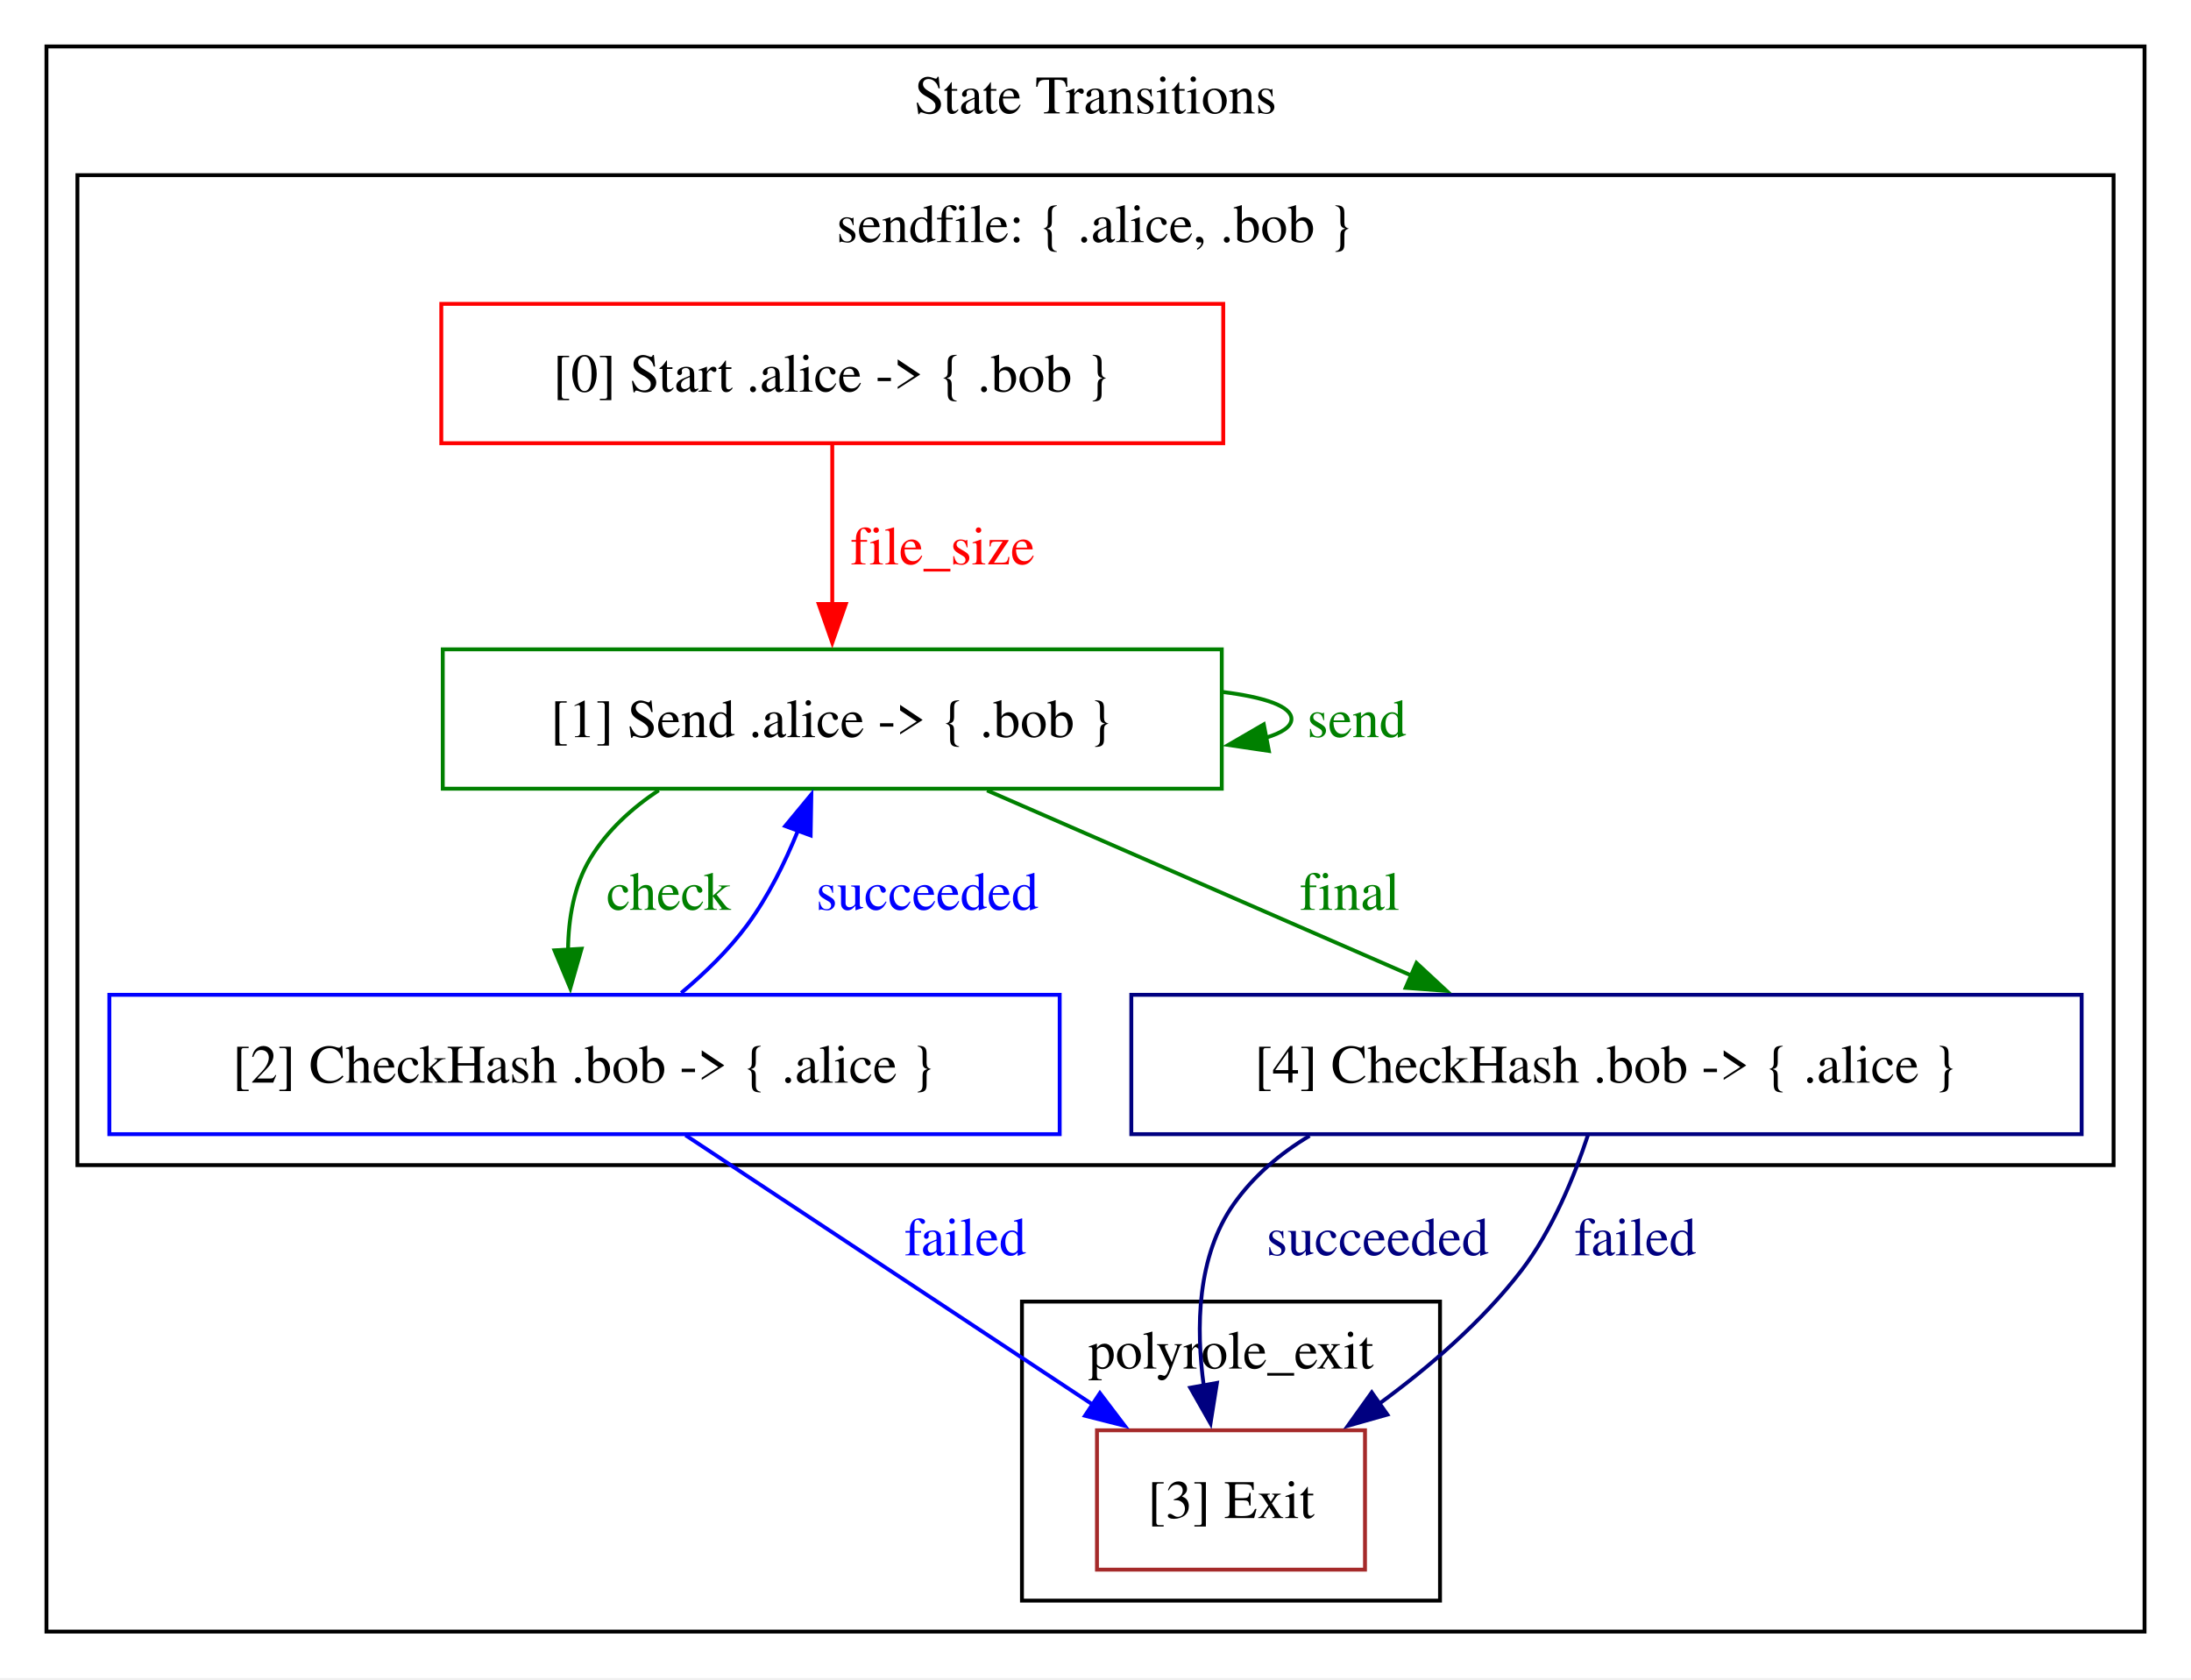
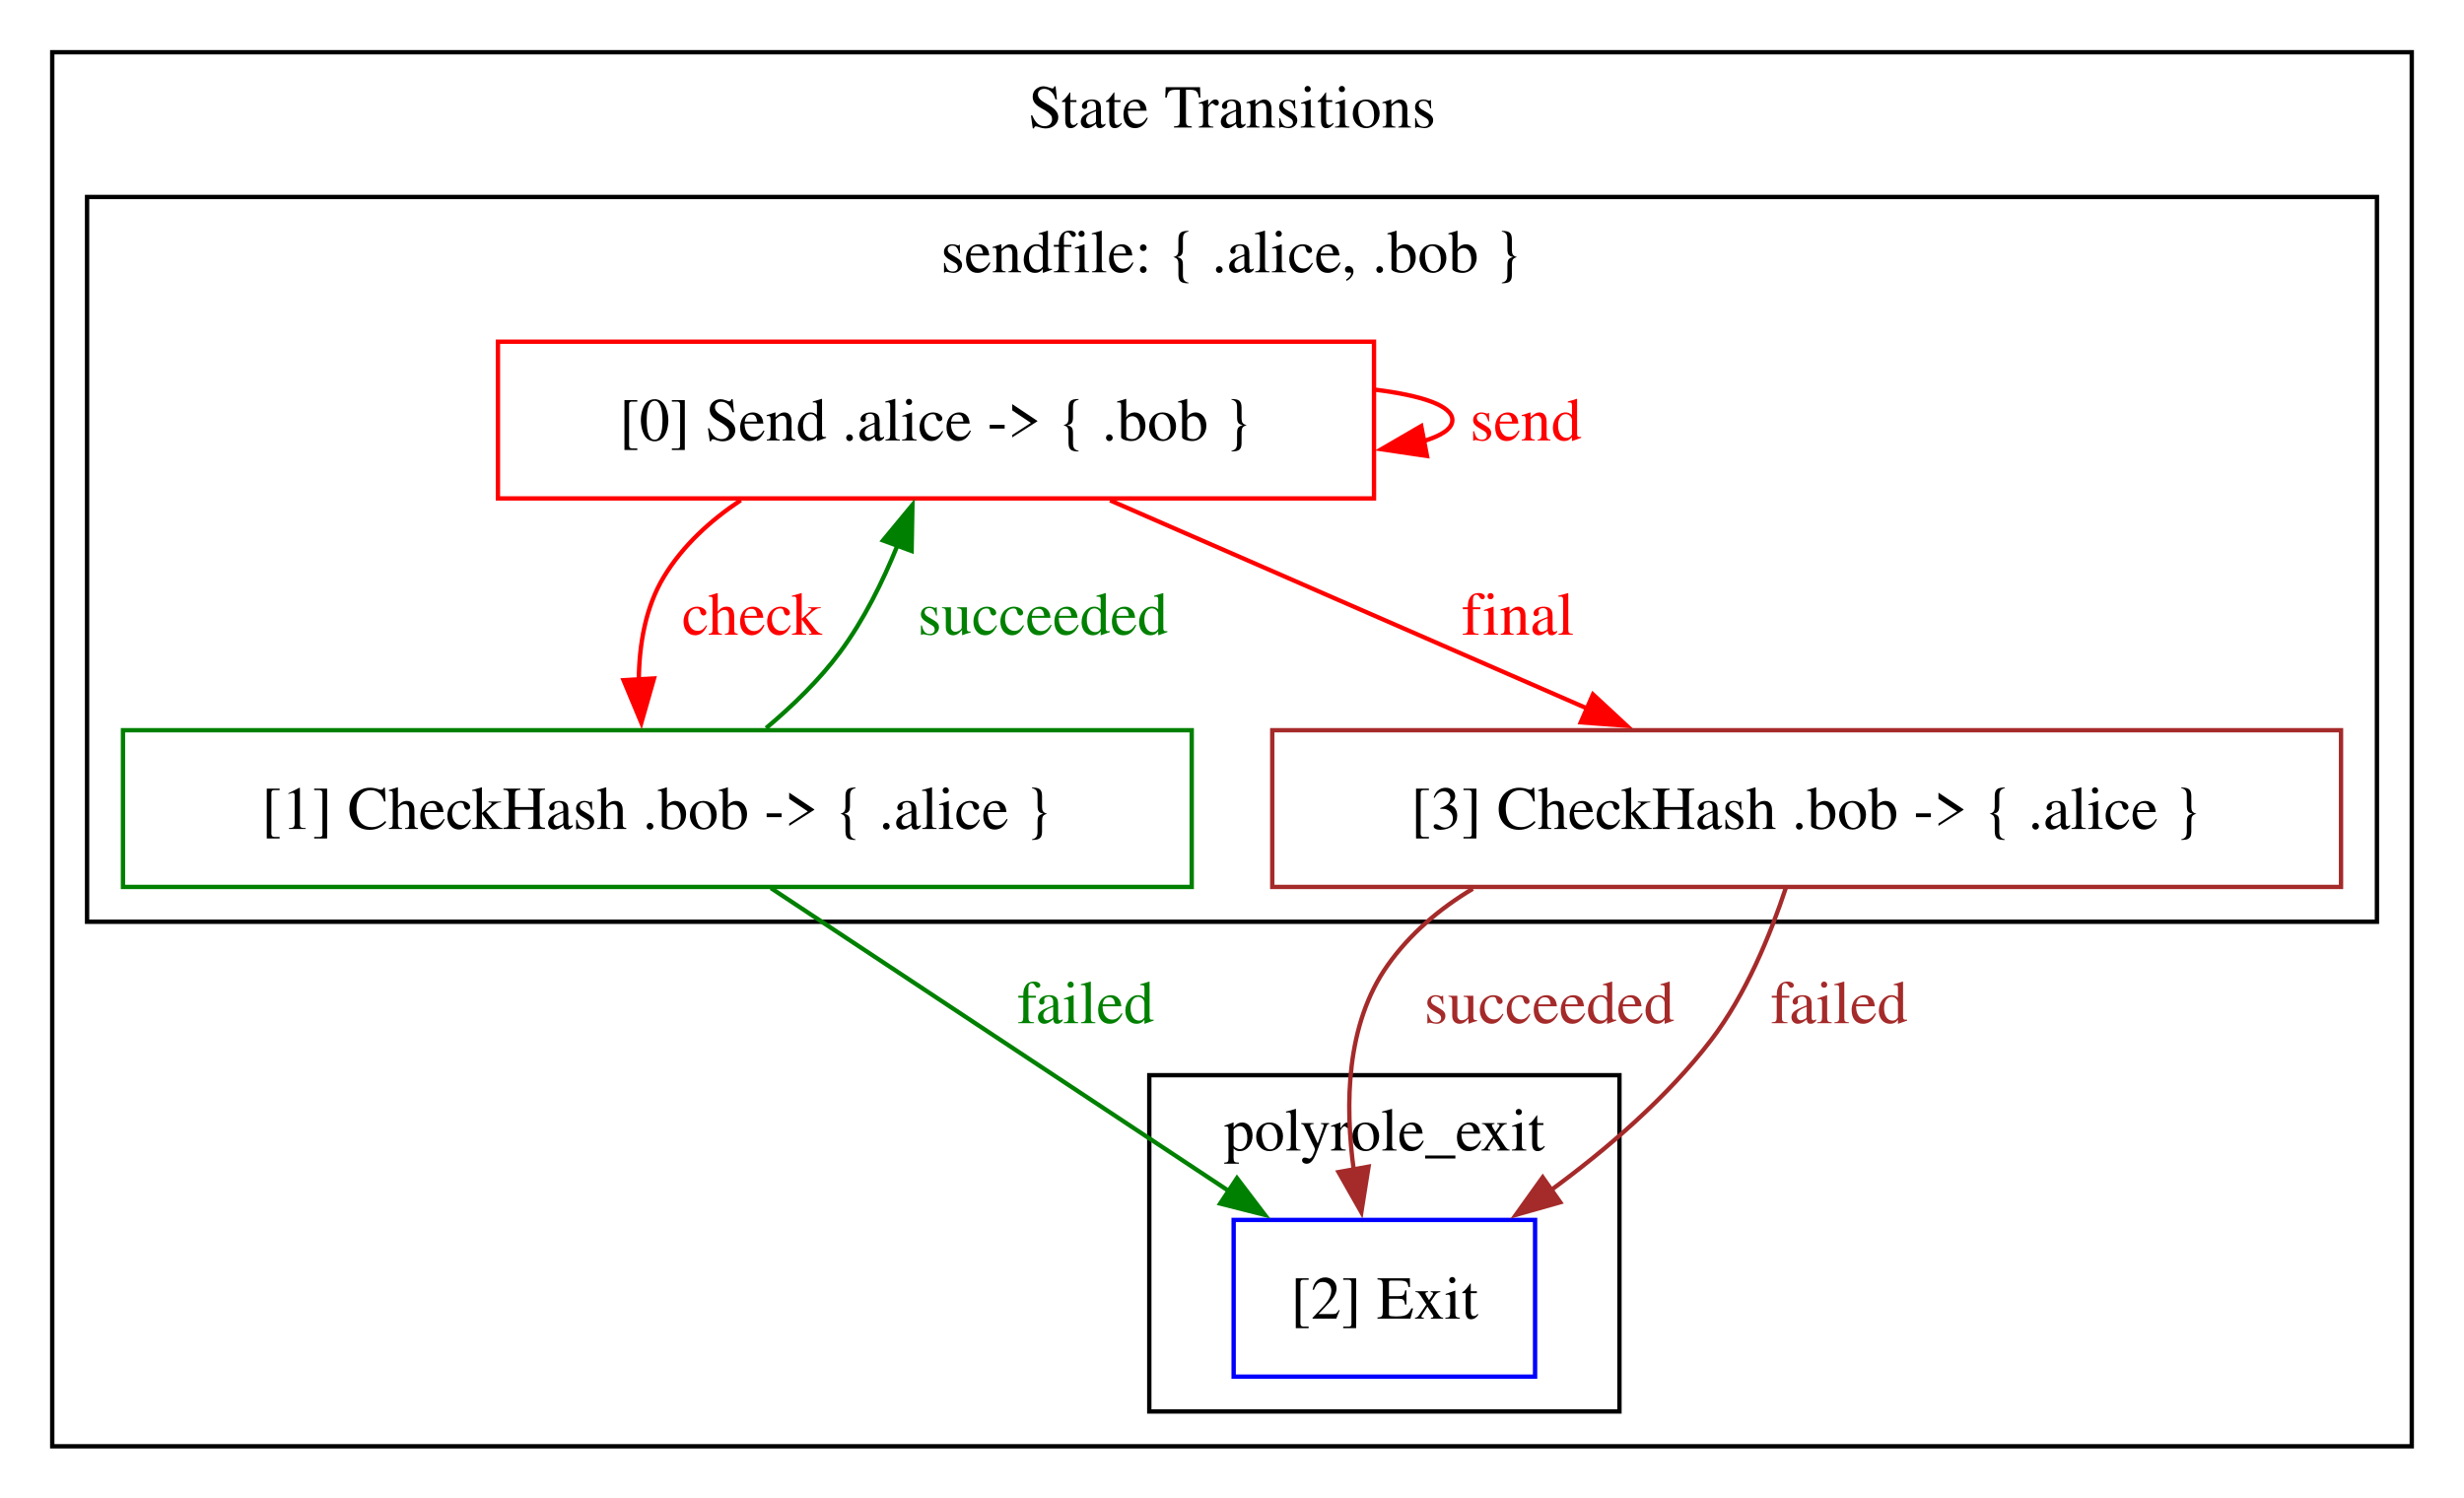
- <svg xmlns="http://www.w3.org/2000/svg" width="566pt" height="434pt" viewBox="0.00 0.00 566.00 434.00">
-   <g id="graph0" class="graph" transform="scale(1 1) rotate(0) translate(4 429.5)">
-     <polygon fill="white" stroke="none" points="-4,4 -4,-429.5 562,-429.5 562,4 -4,4" />
+ <svg xmlns="http://www.w3.org/2000/svg" width="566pt" height="344pt" viewBox="0.00 0.00 566.00 344.00">
+   <g id="graph0" class="graph" transform="scale(1 1) rotate(0) translate(4 340.25)">
+     <polygon fill="white" stroke="none" points="-4,4 -4,-340.25 562,-340.25 562,4 -4,4" />
    <g id="clust1" class="cluster">
-       <polygon fill="none" stroke="black" points="8,-8 8,-417.5 550,-417.5 550,-8 8,-8" />
-       <text xml:space="preserve" text-anchor="middle" x="279" y="-400.2" font-family="Times,serif" font-size="14.00">State Transitions</text>
+       <polygon fill="none" stroke="black" points="8,-8 8,-328.25 550,-328.25 550,-8 8,-8" />
+       <text xml:space="preserve" text-anchor="middle" x="279" y="-310.95" font-family="Times,serif" font-size="14.00">State Transitions</text>
    </g>
    <g id="clust2" class="cluster">
      <polygon fill="none" stroke="black" points="260,-16 260,-93.25 368,-93.25 368,-16 260,-16" />
      <text xml:space="preserve" text-anchor="middle" x="314" y="-75.95" font-family="Times,serif" font-size="14.00">polyrole_exit</text>
    </g>
    <g id="clust3" class="cluster">
-       <polygon fill="none" stroke="black" points="16,-128.5 16,-384.25 542,-384.25 542,-128.5 16,-128.5" />
-       <text xml:space="preserve" text-anchor="middle" x="279" y="-366.95" font-family="Times,serif" font-size="14.00">sendfile: { .alice, .bob }</text>
+       <polygon fill="none" stroke="black" points="16,-128.5 16,-295 542,-295 542,-128.5 16,-128.5" />
+       <text xml:space="preserve" text-anchor="middle" x="279" y="-277.7" font-family="Times,serif" font-size="14.00">sendfile: { .alice, .bob }</text>
    </g>
    <g id="node1" class="node">
-       <polygon fill="none" stroke="brown" points="348.62,-60 279.38,-60 279.38,-24 348.62,-24 348.62,-60" />
-       <text xml:space="preserve" text-anchor="middle" x="314" y="-37.33" font-family="Times,serif" font-size="14.00">[3] Exit</text>
+       <polygon fill="none" stroke="blue" points="348.62,-60 279.38,-60 279.38,-24 348.62,-24 348.62,-60" />
+       <text xml:space="preserve" text-anchor="middle" x="314" y="-37.33" font-family="Times,serif" font-size="14.00">[2] Exit</text>
    </g>
    <g id="node2" class="node">
-       <polygon fill="none" stroke="red" points="312,-351 110,-351 110,-315 312,-315 312,-351" />
-       <text xml:space="preserve" text-anchor="middle" x="211" y="-328.32" font-family="Times,serif" font-size="14.00">[0] Start .alice -&gt; { .bob }</text>
+       <polygon fill="none" stroke="red" points="311.62,-261.75 110.38,-261.75 110.38,-225.75 311.62,-225.75 311.62,-261.75" />
+       <text xml:space="preserve" text-anchor="middle" x="211" y="-239.07" font-family="Times,serif" font-size="14.00">[0] Send .alice -&gt; { .bob }</text>
+     </g>
+     <g id="edge1" class="edge">
+       <path fill="none" stroke="red" d="M311.82,-250.74C322.66,-249.39 329.62,-247.06 329.62,-243.75 329.62,-241.78 327.17,-240.16 322.9,-238.89" />
+       <polygon fill="red" stroke="red" points="323.79,-235.5 313.31,-237.05 322.47,-242.37 323.79,-235.5" />
+       <text xml:space="preserve" text-anchor="middle" x="346.5" y="-239.07" font-family="Times,serif" font-size="14.00" fill="red">send</text>
    </g>
    <g id="node3" class="node">
-       <polygon fill="none" stroke="green" points="311.62,-261.75 110.38,-261.75 110.38,-225.75 311.62,-225.75 311.62,-261.75" />
-       <text xml:space="preserve" text-anchor="middle" x="211" y="-239.07" font-family="Times,serif" font-size="14.00">[1] Send .alice -&gt; { .bob }</text>
-     </g>
-     <g id="edge1" class="edge">
-       <path fill="none" stroke="red" d="M211,-314.76C211,-302.93 211,-286.95 211,-273.25" />
-       <polygon fill="red" stroke="red" points="214.5,-273.47 211,-263.47 207.5,-273.47 214.5,-273.47" />
-       <text xml:space="preserve" text-anchor="middle" x="239.5" y="-283.7" font-family="Times,serif" font-size="14.00" fill="red">file_size</text>
+       <polygon fill="none" stroke="green" points="269.75,-172.5 24.25,-172.5 24.25,-136.5 269.75,-136.5 269.75,-172.5" />
+       <text xml:space="preserve" text-anchor="middle" x="147" y="-149.82" font-family="Times,serif" font-size="14.00">[1] CheckHash .bob -&gt; { .alice }</text>
    </g>
    <g id="edge2" class="edge">
-       <path fill="none" stroke="green" d="M311.82,-250.74C322.66,-249.39 329.62,-247.06 329.62,-243.75 329.62,-241.78 327.17,-240.16 322.9,-238.89" />
-       <polygon fill="green" stroke="green" points="323.79,-235.5 313.31,-237.05 322.47,-242.37 323.79,-235.5" />
-       <text xml:space="preserve" text-anchor="middle" x="346.5" y="-239.07" font-family="Times,serif" font-size="14.00" fill="green">send</text>
+       <path fill="none" stroke="red" d="M166.16,-225.34C159.15,-220.67 152.82,-214.88 148.5,-207.75 144.27,-200.76 142.83,-192.23 142.74,-184.1" />
+       <polygon fill="red" stroke="red" points="146.23,-184.4 143.32,-174.21 139.24,-183.99 146.23,-184.4" />
+       <text xml:space="preserve" text-anchor="middle" x="168.75" y="-194.45" font-family="Times,serif" font-size="14.00" fill="red">check</text>
    </g>
    <g id="node4" class="node">
-       <polygon fill="none" stroke="blue" points="269.75,-172.5 24.25,-172.5 24.25,-136.5 269.75,-136.5 269.75,-172.5" />
-       <text xml:space="preserve" text-anchor="middle" x="147" y="-149.82" font-family="Times,serif" font-size="14.00">[2] CheckHash .bob -&gt; { .alice }</text>
+       <polygon fill="none" stroke="brown" points="533.75,-172.5 288.25,-172.5 288.25,-136.5 533.75,-136.5 533.75,-172.5" />
+       <text xml:space="preserve" text-anchor="middle" x="411" y="-149.82" font-family="Times,serif" font-size="14.00">[3] CheckHash .bob -&gt; { .alice }</text>
    </g>
    <g id="edge3" class="edge">
-       <path fill="none" stroke="green" d="M166.16,-225.34C159.15,-220.67 152.82,-214.88 148.5,-207.75 144.27,-200.76 142.83,-192.23 142.74,-184.1" />
-       <polygon fill="green" stroke="green" points="146.23,-184.4 143.32,-174.21 139.24,-183.99 146.23,-184.4" />
-       <text xml:space="preserve" text-anchor="middle" x="168.75" y="-194.45" font-family="Times,serif" font-size="14.00" fill="green">check</text>
+       <path fill="none" stroke="red" d="M250.99,-225.3C282.6,-211.51 326.91,-192.18 360.89,-177.36" />
+       <polygon fill="red" stroke="red" points="361.92,-180.73 369.69,-173.52 359.12,-174.31 361.92,-180.73" />
+       <text xml:space="preserve" text-anchor="middle" x="344.66" y="-194.45" font-family="Times,serif" font-size="14.00" fill="red">final</text>
    </g>
-     <g id="node5" class="node">
-       <polygon fill="none" stroke="navy" points="533.75,-172.5 288.25,-172.5 288.25,-136.5 533.75,-136.5 533.75,-172.5" />
-       <text xml:space="preserve" text-anchor="middle" x="411" y="-149.82" font-family="Times,serif" font-size="14.00">[4] CheckHash .bob -&gt; { .alice }</text>
+     <g id="edge5" class="edge">
+       <path fill="none" stroke="green" d="M173.09,-136.23C201.44,-117.48 246.9,-87.4 278.49,-66.5" />
+       <polygon fill="green" stroke="green" points="280.14,-69.6 286.55,-61.16 276.28,-63.76 280.14,-69.6" />
+       <text xml:space="preserve" text-anchor="middle" x="245.37" y="-105.2" font-family="Times,serif" font-size="14.00" fill="green">failed</text>
    </g>
    <g id="edge4" class="edge">
-       <path fill="none" stroke="green" d="M250.99,-225.3C282.6,-211.51 326.91,-192.18 360.89,-177.36" />
-       <polygon fill="green" stroke="green" points="361.92,-180.73 369.69,-173.52 359.12,-174.31 361.92,-180.73" />
-       <text xml:space="preserve" text-anchor="middle" x="344.66" y="-194.45" font-family="Times,serif" font-size="14.00" fill="green">final</text>
+       <path fill="none" stroke="green" d="M171.98,-172.99C178.1,-178.12 184.26,-184.09 189,-190.5 194.4,-197.79 198.76,-206.6 202.13,-214.89" />
+       <polygon fill="green" stroke="green" points="198.84,-216.1 205.59,-224.26 205.41,-213.67 198.84,-216.1" />
+       <text xml:space="preserve" text-anchor="middle" x="235.55" y="-194.45" font-family="Times,serif" font-size="14.00" fill="green">succeeded</text>
    </g>
    <g id="edge6" class="edge">
-       <path fill="none" stroke="blue" d="M173.09,-136.23C201.44,-117.48 246.9,-87.4 278.49,-66.5" />
-       <polygon fill="blue" stroke="blue" points="280.14,-69.6 286.55,-61.16 276.28,-63.76 280.14,-69.6" />
-       <text xml:space="preserve" text-anchor="middle" x="245.37" y="-105.2" font-family="Times,serif" font-size="14.00" fill="blue">failed</text>
-     </g>
-     <g id="edge5" class="edge">
-       <path fill="none" stroke="blue" d="M171.98,-172.99C178.1,-178.12 184.26,-184.09 189,-190.5 194.4,-197.79 198.76,-206.6 202.13,-214.89" />
-       <polygon fill="blue" stroke="blue" points="198.84,-216.1 205.59,-224.26 205.41,-213.67 198.84,-216.1" />
-       <text xml:space="preserve" text-anchor="middle" x="235.55" y="-194.45" font-family="Times,serif" font-size="14.00" fill="blue">succeeded</text>
+       <path fill="none" stroke="brown" d="M334.31,-136.08C326.69,-131.51 319.89,-125.76 314.75,-118.5 305.21,-105.03 304.88,-86.55 307,-71.24" />
+       <polygon fill="brown" stroke="brown" points="310.37,-72.24 308.71,-61.78 303.48,-70.99 310.37,-72.24" />
+       <text xml:space="preserve" text-anchor="middle" x="351.88" y="-105.2" font-family="Times,serif" font-size="14.00" fill="brown">succeeded</text>
    </g>
    <g id="edge7" class="edge">
-       <path fill="none" stroke="navy" d="M334.31,-136.08C326.69,-131.51 319.89,-125.76 314.75,-118.5 305.21,-105.03 304.88,-86.55 307,-71.24" />
-       <polygon fill="navy" stroke="navy" points="310.37,-72.24 308.71,-61.78 303.48,-70.99 310.37,-72.24" />
-       <text xml:space="preserve" text-anchor="middle" x="351.88" y="-105.2" font-family="Times,serif" font-size="14.00" fill="navy">succeeded</text>
-     </g>
-     <g id="edge8" class="edge">
-       <path fill="none" stroke="navy" d="M406.24,-136.34C402.68,-125.54 397.03,-111.71 389,-101.25 378.9,-88.09 365.16,-76.28 352.2,-66.79" />
-       <polygon fill="navy" stroke="navy" points="354.4,-64.06 344.2,-61.17 350.37,-69.79 354.4,-64.06" />
-       <text xml:space="preserve" text-anchor="middle" x="418.45" y="-105.2" font-family="Times,serif" font-size="14.00" fill="navy">failed</text>
+       <path fill="none" stroke="brown" d="M406.24,-136.34C402.68,-125.54 397.03,-111.71 389,-101.25 378.9,-88.09 365.16,-76.28 352.2,-66.79" />
+       <polygon fill="brown" stroke="brown" points="354.4,-64.06 344.2,-61.17 350.37,-69.79 354.4,-64.06" />
+       <text xml:space="preserve" text-anchor="middle" x="418.45" y="-105.2" font-family="Times,serif" font-size="14.00" fill="brown">failed</text>
    </g>
  </g>
</svg>
